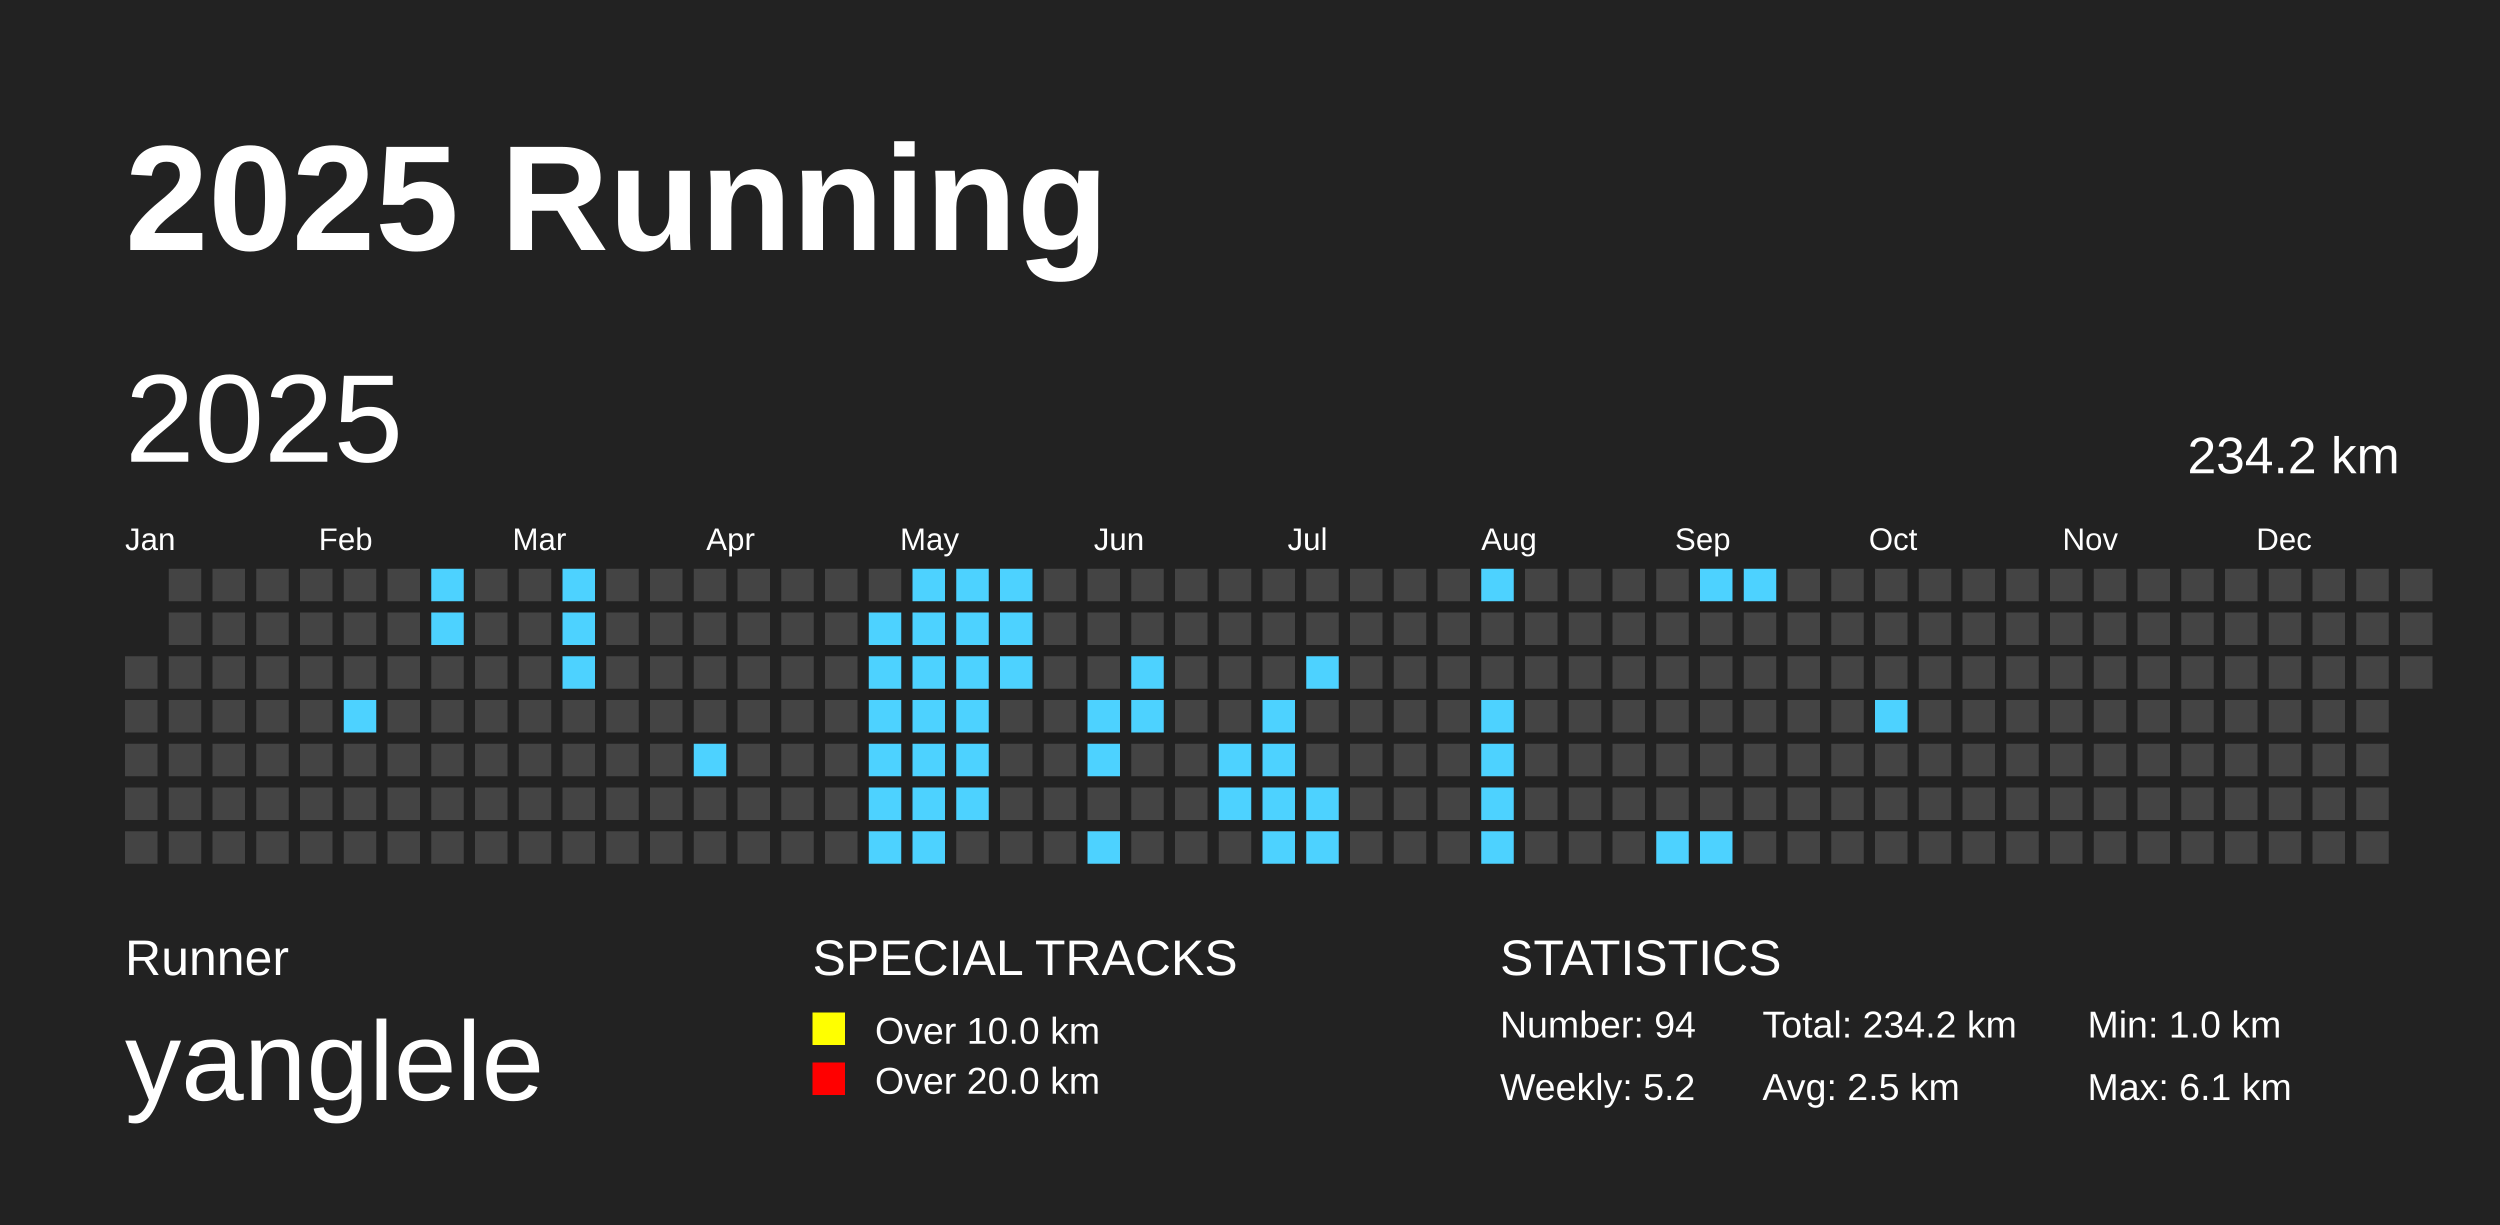
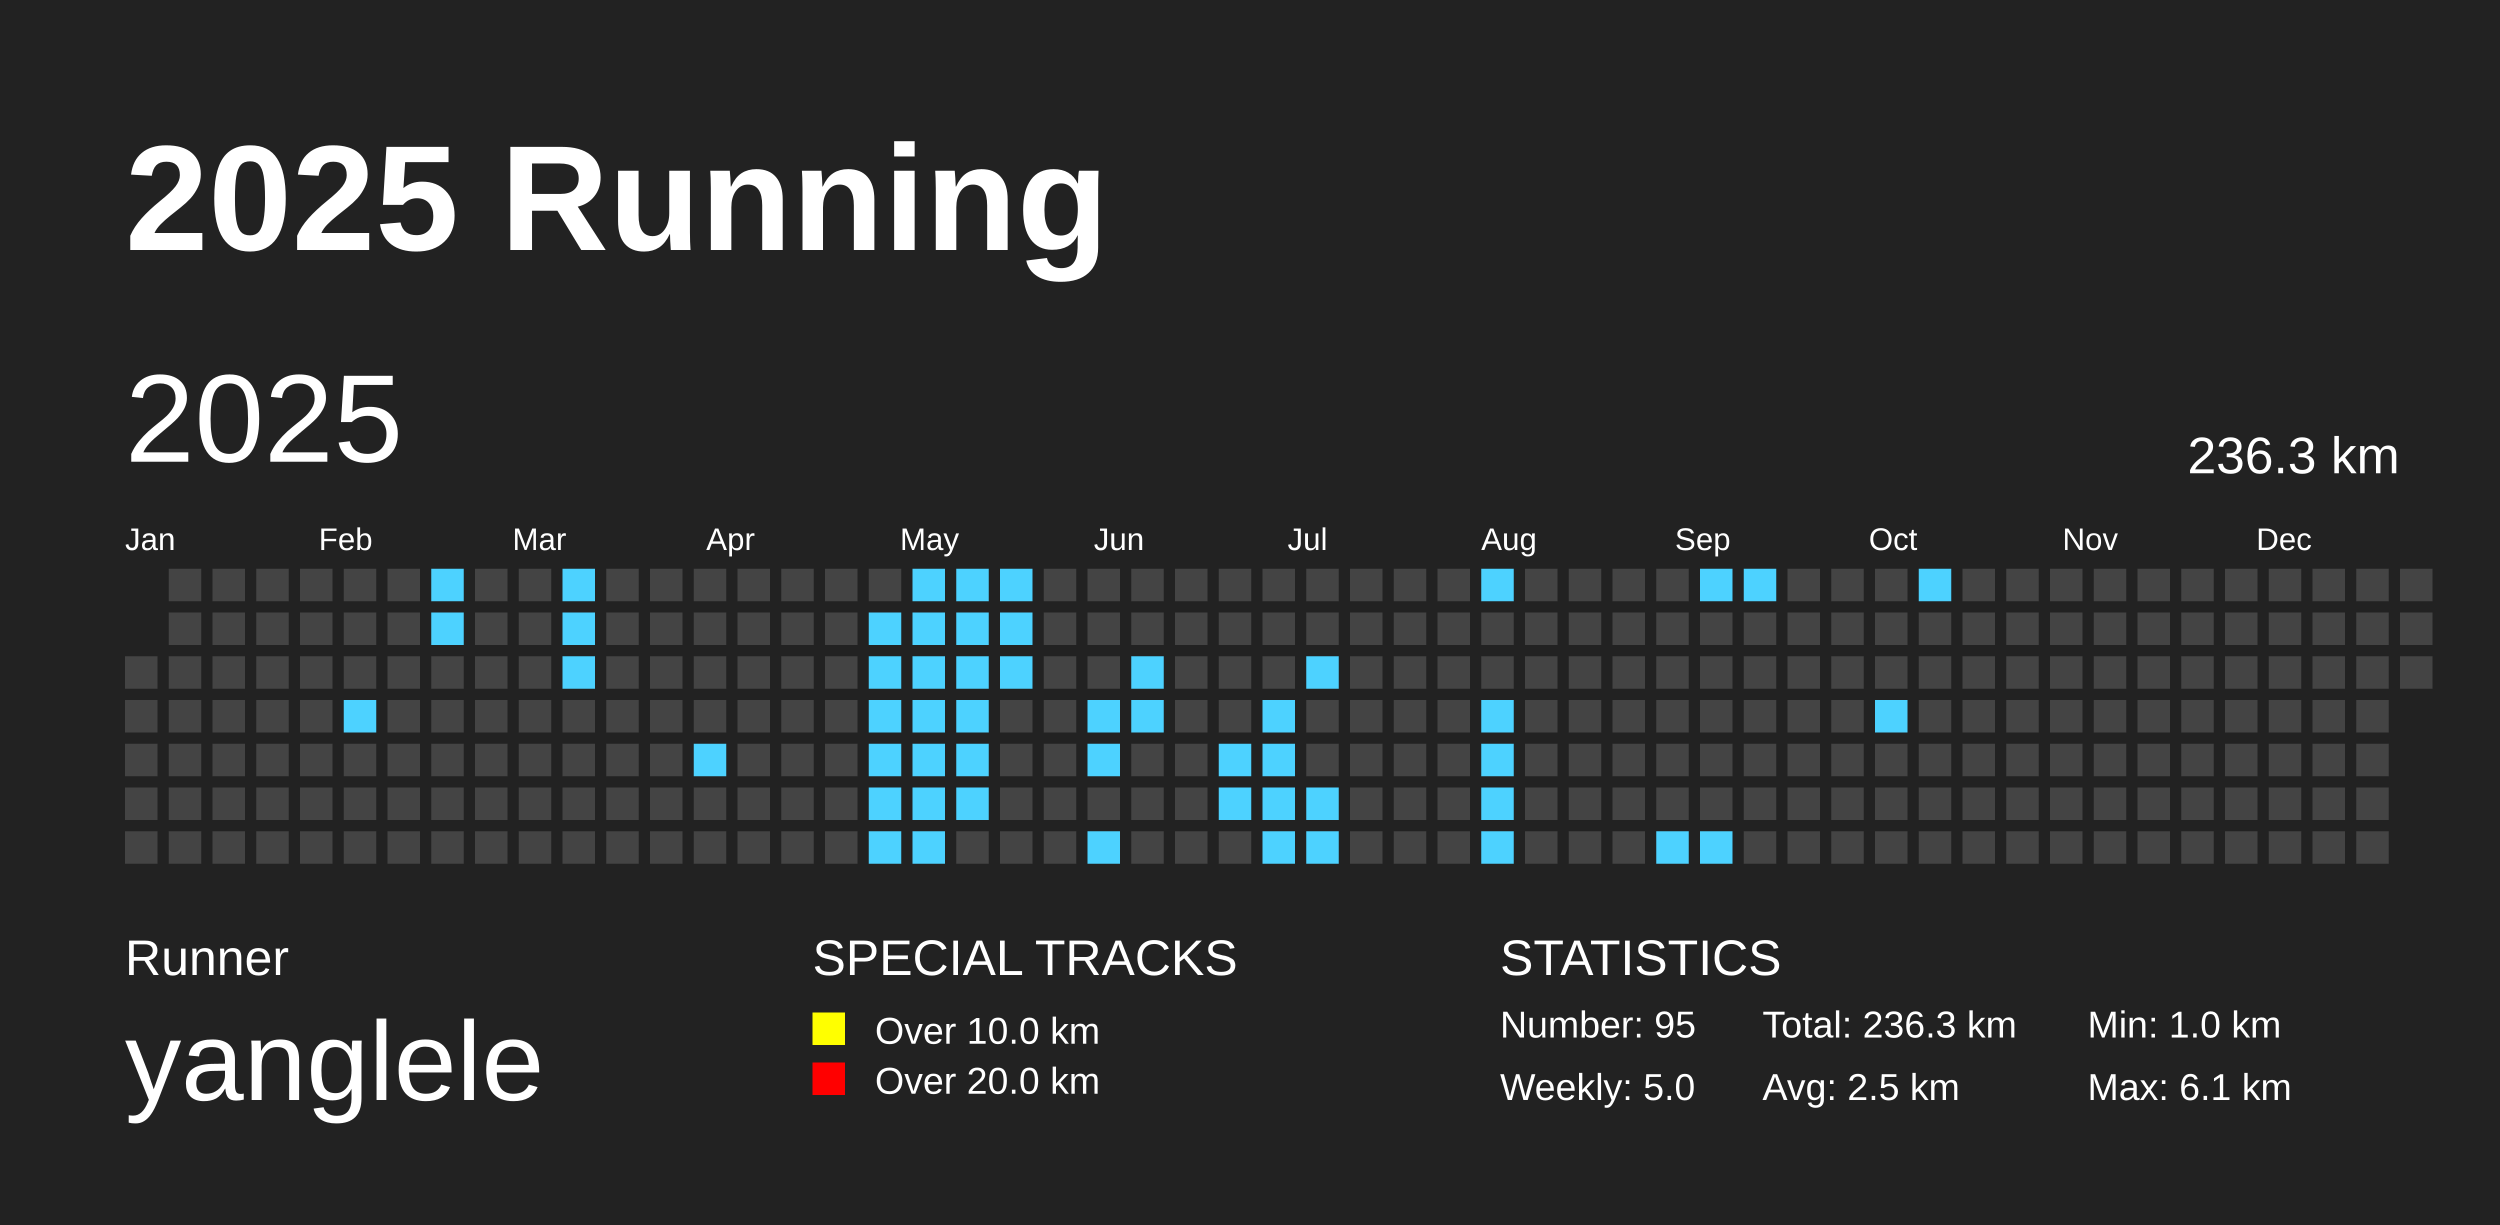
<svg xmlns="http://www.w3.org/2000/svg" baseProfile="full" height="98mm" version="1.1" viewBox="0,0,200,98" width="200mm">
  <defs />
  <rect fill="#222222" height="98" width="200" x="0" y="0" />
  <text fill="#FFFFFF" style="font-size:12px; font-family:Arial; font-weight:bold;" x="10" y="20">2025 Running</text>
  <text fill="#FFFFFF" style="font-size:4px; font-family:Arial" x="10" y="78">Runner</text>
  <text fill="#FFFFFF" style="font-size:9px; font-family:Arial" x="10" y="88">yanglele</text>
  <text fill="#FFFFFF" style="font-size:4px; font-family:Arial" x="65" y="78">SPECIAL TRACKS</text>
  <rect fill="yellow" height="2.6" width="2.6" x="65" y="81" />
  <text fill="#FFFFFF" style="font-size:3px; font-family:Arial" x="70" y="83.5">Over 10.0 km</text>
  <rect fill="red" height="2.6" width="2.6" x="65" y="85" />
  <text fill="#FFFFFF" style="font-size:3px; font-family:Arial" x="70" y="87.5">Over 20.0 km</text>
  <text fill="#FFFFFF" style="font-size:4px; font-family:Arial" x="120" y="78">STATISTICS</text>
-   <text fill="#FFFFFF" style="font-size:3px; font-family:Arial" x="120" y="83">Number: 94</text>
-   <text fill="#FFFFFF" style="font-size:3px; font-family:Arial" x="120" y="88">Weekly: 5.2</text>
-   <text fill="#FFFFFF" style="font-size:3px; font-family:Arial" x="141" y="83">Total: 234.2 km</text>
+   <text fill="#FFFFFF" style="font-size:3px; font-family:Arial" x="120" y="83">Number: 95</text>
+   <text fill="#FFFFFF" style="font-size:3px; font-family:Arial" x="120" y="88">Weekly: 5.0</text>
+   <text fill="#FFFFFF" style="font-size:3px; font-family:Arial" x="141" y="83">Total: 236.3 km</text>
  <text fill="#FFFFFF" style="font-size:3px; font-family:Arial" x="141" y="88">Avg: 2.5 km</text>
  <text fill="#FFFFFF" style="font-size:3px; font-family:Arial" x="167" y="83">Min: 1.0 km</text>
  <text fill="#FFFFFF" style="font-size:3px; font-family:Arial" x="167" y="88">Max: 6.1 km</text>
  <text dominant-baseline="hanging" fill="#FFFFFF" style="font-size:10.0px; font-family:Arial;" x="10" y="30">2025</text>
-   <text dominant-baseline="hanging" fill="#FFFFFF" style="font-size:4.125px; font-family:Arial;" x="175" y="35">234.2 km</text>
+   <text dominant-baseline="hanging" fill="#FFFFFF" style="font-size:4.125px; font-family:Arial;" x="175" y="35">236.3 km</text>
  <text fill="#FFFFFF" style="font-size:2.5px; font-family:Arial" x="10.0" y="44">Jan</text>
  <text fill="#FFFFFF" style="font-size:2.5px; font-family:Arial" x="25.5" y="44">Feb</text>
  <text fill="#FFFFFF" style="font-size:2.5px; font-family:Arial" x="41.0" y="44">Mar</text>
  <text fill="#FFFFFF" style="font-size:2.5px; font-family:Arial" x="56.5" y="44">Apr</text>
  <text fill="#FFFFFF" style="font-size:2.5px; font-family:Arial" x="72.0" y="44">May</text>
  <text fill="#FFFFFF" style="font-size:2.5px; font-family:Arial" x="87.5" y="44">Jun</text>
  <text fill="#FFFFFF" style="font-size:2.5px; font-family:Arial" x="103.0" y="44">Jul</text>
  <text fill="#FFFFFF" style="font-size:2.5px; font-family:Arial" x="118.5" y="44">Aug</text>
  <text fill="#FFFFFF" style="font-size:2.5px; font-family:Arial" x="134.0" y="44">Sep</text>
  <text fill="#FFFFFF" style="font-size:2.5px; font-family:Arial" x="149.5" y="44">Oct</text>
  <text fill="#FFFFFF" style="font-size:2.5px; font-family:Arial" x="165.0" y="44">Nov</text>
  <text fill="#FFFFFF" style="font-size:2.5px; font-family:Arial" x="180.5" y="44">Dec</text>
  <rect fill="#444444" height="2.6" width="2.6" x="10.0" y="52.5" />
  <rect fill="#444444" height="2.6" width="2.6" x="10.0" y="56.0" />
  <rect fill="#444444" height="2.6" width="2.6" x="10.0" y="59.5" />
  <rect fill="#444444" height="2.6" width="2.6" x="10.0" y="63.0" />
  <rect fill="#444444" height="2.6" width="2.6" x="10.0" y="66.5" />
  <rect fill="#444444" height="2.6" width="2.6" x="13.5" y="45.5" />
  <rect fill="#444444" height="2.6" width="2.6" x="13.5" y="49.0" />
  <rect fill="#444444" height="2.6" width="2.6" x="13.5" y="52.5" />
  <rect fill="#444444" height="2.6" width="2.6" x="13.5" y="56.0" />
  <rect fill="#444444" height="2.6" width="2.6" x="13.5" y="59.5" />
  <rect fill="#444444" height="2.6" width="2.6" x="13.5" y="63.0" />
  <rect fill="#444444" height="2.6" width="2.6" x="13.5" y="66.5" />
  <rect fill="#444444" height="2.6" width="2.6" x="17.0" y="45.5" />
  <rect fill="#444444" height="2.6" width="2.6" x="17.0" y="49.0" />
  <rect fill="#444444" height="2.6" width="2.6" x="17.0" y="52.5" />
  <rect fill="#444444" height="2.6" width="2.6" x="17.0" y="56.0" />
  <rect fill="#444444" height="2.6" width="2.6" x="17.0" y="59.5" />
  <rect fill="#444444" height="2.6" width="2.6" x="17.0" y="63.0" />
  <rect fill="#444444" height="2.6" width="2.6" x="17.0" y="66.5" />
  <rect fill="#444444" height="2.6" width="2.6" x="20.5" y="45.5" />
  <rect fill="#444444" height="2.6" width="2.6" x="20.5" y="49.0" />
  <rect fill="#444444" height="2.6" width="2.6" x="20.5" y="52.5" />
  <rect fill="#444444" height="2.6" width="2.6" x="20.5" y="56.0" />
  <rect fill="#444444" height="2.6" width="2.6" x="20.5" y="59.5" />
  <rect fill="#444444" height="2.6" width="2.6" x="20.5" y="63.0" />
  <rect fill="#444444" height="2.6" width="2.6" x="20.5" y="66.5" />
  <rect fill="#444444" height="2.6" width="2.6" x="24.0" y="45.5" />
  <rect fill="#444444" height="2.6" width="2.6" x="24.0" y="49.0" />
  <rect fill="#444444" height="2.6" width="2.6" x="24.0" y="52.5" />
  <rect fill="#444444" height="2.6" width="2.6" x="24.0" y="56.0" />
  <rect fill="#444444" height="2.6" width="2.6" x="24.0" y="59.5" />
  <rect fill="#444444" height="2.6" width="2.6" x="24.0" y="63.0" />
  <rect fill="#444444" height="2.6" width="2.6" x="24.0" y="66.5" />
  <rect fill="#444444" height="2.6" width="2.6" x="27.5" y="45.5" />
  <rect fill="#444444" height="2.6" width="2.6" x="27.5" y="49.0" />
  <rect fill="#444444" height="2.6" width="2.6" x="27.5" y="52.5" />
  <rect fill="#4DD2FF" height="2.6" width="2.6" x="27.5" y="56.0" />
  <rect fill="#444444" height="2.6" width="2.6" x="27.5" y="59.5" />
  <rect fill="#444444" height="2.6" width="2.6" x="27.5" y="63.0" />
  <rect fill="#444444" height="2.6" width="2.6" x="27.5" y="66.5" />
  <rect fill="#444444" height="2.6" width="2.6" x="31.0" y="45.5" />
  <rect fill="#444444" height="2.6" width="2.6" x="31.0" y="49.0" />
  <rect fill="#444444" height="2.6" width="2.6" x="31.0" y="52.5" />
  <rect fill="#444444" height="2.6" width="2.6" x="31.0" y="56.0" />
  <rect fill="#444444" height="2.6" width="2.6" x="31.0" y="59.5" />
  <rect fill="#444444" height="2.6" width="2.6" x="31.0" y="63.0" />
  <rect fill="#444444" height="2.6" width="2.6" x="31.0" y="66.5" />
  <rect fill="#4DD2FF" height="2.6" width="2.6" x="34.5" y="45.5" />
  <rect fill="#4DD2FF" height="2.6" width="2.6" x="34.5" y="49.0" />
  <rect fill="#444444" height="2.6" width="2.6" x="34.5" y="52.5" />
  <rect fill="#444444" height="2.6" width="2.6" x="34.5" y="56.0" />
  <rect fill="#444444" height="2.6" width="2.6" x="34.5" y="59.5" />
  <rect fill="#444444" height="2.6" width="2.6" x="34.5" y="63.0" />
  <rect fill="#444444" height="2.6" width="2.6" x="34.5" y="66.5" />
  <rect fill="#444444" height="2.6" width="2.6" x="38.0" y="45.5" />
  <rect fill="#444444" height="2.6" width="2.6" x="38.0" y="49.0" />
  <rect fill="#444444" height="2.6" width="2.6" x="38.0" y="52.5" />
  <rect fill="#444444" height="2.6" width="2.6" x="38.0" y="56.0" />
  <rect fill="#444444" height="2.6" width="2.6" x="38.0" y="59.5" />
  <rect fill="#444444" height="2.6" width="2.6" x="38.0" y="63.0" />
  <rect fill="#444444" height="2.6" width="2.6" x="38.0" y="66.5" />
  <rect fill="#444444" height="2.6" width="2.6" x="41.5" y="45.5" />
  <rect fill="#444444" height="2.6" width="2.6" x="41.5" y="49.0" />
  <rect fill="#444444" height="2.6" width="2.6" x="41.5" y="52.5" />
  <rect fill="#444444" height="2.6" width="2.6" x="41.5" y="56.0" />
  <rect fill="#444444" height="2.6" width="2.6" x="41.5" y="59.5" />
  <rect fill="#444444" height="2.6" width="2.6" x="41.5" y="63.0" />
  <rect fill="#444444" height="2.6" width="2.6" x="41.5" y="66.5" />
  <rect fill="#4DD2FF" height="2.6" width="2.6" x="45.0" y="45.5" />
  <rect fill="#4DD2FF" height="2.6" width="2.6" x="45.0" y="49.0" />
  <rect fill="#4DD2FF" height="2.6" width="2.6" x="45.0" y="52.5" />
  <rect fill="#444444" height="2.6" width="2.6" x="45.0" y="56.0" />
  <rect fill="#444444" height="2.6" width="2.6" x="45.0" y="59.5" />
  <rect fill="#444444" height="2.6" width="2.6" x="45.0" y="63.0" />
  <rect fill="#444444" height="2.6" width="2.6" x="45.0" y="66.5" />
  <rect fill="#444444" height="2.6" width="2.6" x="48.5" y="45.5" />
  <rect fill="#444444" height="2.6" width="2.6" x="48.5" y="49.0" />
  <rect fill="#444444" height="2.6" width="2.6" x="48.5" y="52.5" />
  <rect fill="#444444" height="2.6" width="2.6" x="48.5" y="56.0" />
  <rect fill="#444444" height="2.6" width="2.6" x="48.5" y="59.5" />
  <rect fill="#444444" height="2.6" width="2.6" x="48.5" y="63.0" />
  <rect fill="#444444" height="2.6" width="2.6" x="48.5" y="66.5" />
  <rect fill="#444444" height="2.6" width="2.6" x="52.0" y="45.5" />
  <rect fill="#444444" height="2.6" width="2.6" x="52.0" y="49.0" />
  <rect fill="#444444" height="2.6" width="2.6" x="52.0" y="52.5" />
  <rect fill="#444444" height="2.6" width="2.6" x="52.0" y="56.0" />
  <rect fill="#444444" height="2.6" width="2.6" x="52.0" y="59.5" />
  <rect fill="#444444" height="2.6" width="2.6" x="52.0" y="63.0" />
  <rect fill="#444444" height="2.6" width="2.6" x="52.0" y="66.5" />
  <rect fill="#444444" height="2.6" width="2.6" x="55.5" y="45.5" />
  <rect fill="#444444" height="2.6" width="2.6" x="55.5" y="49.0" />
  <rect fill="#444444" height="2.6" width="2.6" x="55.5" y="52.5" />
  <rect fill="#444444" height="2.6" width="2.6" x="55.5" y="56.0" />
  <rect fill="#4DD2FF" height="2.6" width="2.6" x="55.5" y="59.5" />
  <rect fill="#444444" height="2.6" width="2.6" x="55.5" y="63.0" />
  <rect fill="#444444" height="2.6" width="2.6" x="55.5" y="66.5" />
  <rect fill="#444444" height="2.6" width="2.6" x="59.0" y="45.5" />
  <rect fill="#444444" height="2.6" width="2.6" x="59.0" y="49.0" />
  <rect fill="#444444" height="2.6" width="2.6" x="59.0" y="52.5" />
  <rect fill="#444444" height="2.6" width="2.6" x="59.0" y="56.0" />
  <rect fill="#444444" height="2.6" width="2.6" x="59.0" y="59.5" />
  <rect fill="#444444" height="2.6" width="2.6" x="59.0" y="63.0" />
  <rect fill="#444444" height="2.6" width="2.6" x="59.0" y="66.5" />
  <rect fill="#444444" height="2.6" width="2.6" x="62.5" y="45.5" />
  <rect fill="#444444" height="2.6" width="2.6" x="62.5" y="49.0" />
  <rect fill="#444444" height="2.6" width="2.6" x="62.5" y="52.5" />
  <rect fill="#444444" height="2.6" width="2.6" x="62.5" y="56.0" />
  <rect fill="#444444" height="2.6" width="2.6" x="62.5" y="59.5" />
  <rect fill="#444444" height="2.6" width="2.6" x="62.5" y="63.0" />
  <rect fill="#444444" height="2.6" width="2.6" x="62.5" y="66.5" />
  <rect fill="#444444" height="2.6" width="2.6" x="66.0" y="45.5" />
  <rect fill="#444444" height="2.6" width="2.6" x="66.0" y="49.0" />
  <rect fill="#444444" height="2.6" width="2.6" x="66.0" y="52.5" />
  <rect fill="#444444" height="2.6" width="2.6" x="66.0" y="56.0" />
  <rect fill="#444444" height="2.6" width="2.6" x="66.0" y="59.5" />
  <rect fill="#444444" height="2.6" width="2.6" x="66.0" y="63.0" />
  <rect fill="#444444" height="2.6" width="2.6" x="66.0" y="66.5" />
  <rect fill="#444444" height="2.6" width="2.6" x="69.5" y="45.5" />
  <rect fill="#4DD2FF" height="2.6" width="2.6" x="69.5" y="49.0" />
  <rect fill="#4DD2FF" height="2.6" width="2.6" x="69.5" y="52.5" />
  <rect fill="#4DD2FF" height="2.6" width="2.6" x="69.5" y="56.0" />
  <rect fill="#4DD2FF" height="2.6" width="2.6" x="69.5" y="59.5" />
  <rect fill="#4DD2FF" height="2.6" width="2.6" x="69.5" y="63.0" />
  <rect fill="#4DD2FF" height="2.6" width="2.6" x="69.5" y="66.5" />
  <rect fill="#4DD2FF" height="2.6" width="2.6" x="73.0" y="45.5" />
  <rect fill="#4DD2FF" height="2.6" width="2.6" x="73.0" y="49.0" />
  <rect fill="#4DD2FF" height="2.6" width="2.6" x="73.0" y="52.5" />
  <rect fill="#4DD2FF" height="2.6" width="2.6" x="73.0" y="56.0" />
  <rect fill="#4DD2FF" height="2.6" width="2.6" x="73.0" y="59.5" />
  <rect fill="#4DD2FF" height="2.6" width="2.6" x="73.0" y="63.0" />
  <rect fill="#4DD2FF" height="2.6" width="2.6" x="73.0" y="66.5" />
  <rect fill="#4DD2FF" height="2.6" width="2.6" x="76.5" y="45.5" />
  <rect fill="#4DD2FF" height="2.6" width="2.6" x="76.5" y="49.0" />
  <rect fill="#4DD2FF" height="2.6" width="2.6" x="76.5" y="52.5" />
  <rect fill="#4DD2FF" height="2.6" width="2.6" x="76.5" y="56.0" />
  <rect fill="#4DD2FF" height="2.6" width="2.6" x="76.5" y="59.5" />
  <rect fill="#4DD2FF" height="2.6" width="2.6" x="76.5" y="63.0" />
  <rect fill="#444444" height="2.6" width="2.6" x="76.5" y="66.5" />
  <rect fill="#4DD2FF" height="2.6" width="2.6" x="80.0" y="45.5" />
  <rect fill="#4DD2FF" height="2.6" width="2.6" x="80.0" y="49.0" />
  <rect fill="#4DD2FF" height="2.6" width="2.6" x="80.0" y="52.5" />
  <rect fill="#444444" height="2.6" width="2.6" x="80.0" y="56.0" />
  <rect fill="#444444" height="2.6" width="2.6" x="80.0" y="59.5" />
  <rect fill="#444444" height="2.6" width="2.6" x="80.0" y="63.0" />
  <rect fill="#444444" height="2.6" width="2.6" x="80.0" y="66.5" />
  <rect fill="#444444" height="2.6" width="2.6" x="83.5" y="45.5" />
  <rect fill="#444444" height="2.6" width="2.6" x="83.5" y="49.0" />
  <rect fill="#444444" height="2.6" width="2.6" x="83.5" y="52.5" />
  <rect fill="#444444" height="2.6" width="2.6" x="83.5" y="56.0" />
  <rect fill="#444444" height="2.6" width="2.6" x="83.5" y="59.5" />
  <rect fill="#444444" height="2.6" width="2.6" x="83.5" y="63.0" />
  <rect fill="#444444" height="2.6" width="2.6" x="83.5" y="66.5" />
  <rect fill="#444444" height="2.6" width="2.6" x="87.0" y="45.5" />
  <rect fill="#444444" height="2.6" width="2.6" x="87.0" y="49.0" />
  <rect fill="#444444" height="2.6" width="2.6" x="87.0" y="52.5" />
  <rect fill="#4DD2FF" height="2.6" width="2.6" x="87.0" y="56.0" />
  <rect fill="#4DD2FF" height="2.6" width="2.6" x="87.0" y="59.5" />
  <rect fill="#444444" height="2.6" width="2.6" x="87.0" y="63.0" />
  <rect fill="#4DD2FF" height="2.6" width="2.6" x="87.0" y="66.5" />
  <rect fill="#444444" height="2.6" width="2.6" x="90.5" y="45.5" />
  <rect fill="#444444" height="2.6" width="2.6" x="90.5" y="49.0" />
  <rect fill="#4DD2FF" height="2.6" width="2.6" x="90.5" y="52.5" />
  <rect fill="#4DD2FF" height="2.6" width="2.6" x="90.5" y="56.0" />
  <rect fill="#444444" height="2.6" width="2.6" x="90.5" y="59.5" />
  <rect fill="#444444" height="2.6" width="2.6" x="90.5" y="63.0" />
  <rect fill="#444444" height="2.6" width="2.6" x="90.5" y="66.5" />
  <rect fill="#444444" height="2.6" width="2.6" x="94.0" y="45.5" />
  <rect fill="#444444" height="2.6" width="2.6" x="94.0" y="49.0" />
  <rect fill="#444444" height="2.6" width="2.6" x="94.0" y="52.5" />
  <rect fill="#444444" height="2.6" width="2.6" x="94.0" y="56.0" />
  <rect fill="#444444" height="2.6" width="2.6" x="94.0" y="59.5" />
  <rect fill="#444444" height="2.6" width="2.6" x="94.0" y="63.0" />
  <rect fill="#444444" height="2.6" width="2.6" x="94.0" y="66.5" />
  <rect fill="#444444" height="2.6" width="2.6" x="97.5" y="45.5" />
  <rect fill="#444444" height="2.6" width="2.6" x="97.5" y="49.0" />
  <rect fill="#444444" height="2.6" width="2.6" x="97.5" y="52.5" />
  <rect fill="#444444" height="2.6" width="2.6" x="97.5" y="56.0" />
  <rect fill="#4DD2FF" height="2.6" width="2.6" x="97.5" y="59.5" />
  <rect fill="#4DD2FF" height="2.6" width="2.6" x="97.5" y="63.0" />
  <rect fill="#444444" height="2.6" width="2.6" x="97.5" y="66.5" />
  <rect fill="#444444" height="2.6" width="2.6" x="101.0" y="45.5" />
  <rect fill="#444444" height="2.6" width="2.6" x="101.0" y="49.0" />
  <rect fill="#444444" height="2.6" width="2.6" x="101.0" y="52.5" />
  <rect fill="#4DD2FF" height="2.6" width="2.6" x="101.0" y="56.0" />
  <rect fill="#4DD2FF" height="2.6" width="2.6" x="101.0" y="59.5" />
  <rect fill="#4DD2FF" height="2.6" width="2.6" x="101.0" y="63.0" />
  <rect fill="#4DD2FF" height="2.6" width="2.6" x="101.0" y="66.5" />
  <rect fill="#444444" height="2.6" width="2.6" x="104.5" y="45.5" />
  <rect fill="#444444" height="2.6" width="2.6" x="104.5" y="49.0" />
  <rect fill="#4DD2FF" height="2.6" width="2.6" x="104.5" y="52.5" />
  <rect fill="#444444" height="2.6" width="2.6" x="104.5" y="56.0" />
  <rect fill="#444444" height="2.6" width="2.6" x="104.5" y="59.5" />
  <rect fill="#4DD2FF" height="2.6" width="2.6" x="104.5" y="63.0" />
  <rect fill="#4DD2FF" height="2.6" width="2.6" x="104.5" y="66.5" />
  <rect fill="#444444" height="2.6" width="2.6" x="108.0" y="45.5" />
  <rect fill="#444444" height="2.6" width="2.6" x="108.0" y="49.0" />
  <rect fill="#444444" height="2.6" width="2.6" x="108.0" y="52.5" />
  <rect fill="#444444" height="2.6" width="2.6" x="108.0" y="56.0" />
  <rect fill="#444444" height="2.6" width="2.6" x="108.0" y="59.5" />
  <rect fill="#444444" height="2.6" width="2.6" x="108.0" y="63.0" />
  <rect fill="#444444" height="2.6" width="2.6" x="108.0" y="66.5" />
  <rect fill="#444444" height="2.6" width="2.6" x="111.5" y="45.5" />
  <rect fill="#444444" height="2.6" width="2.6" x="111.5" y="49.0" />
  <rect fill="#444444" height="2.6" width="2.6" x="111.5" y="52.5" />
  <rect fill="#444444" height="2.6" width="2.6" x="111.5" y="56.0" />
  <rect fill="#444444" height="2.6" width="2.6" x="111.5" y="59.5" />
  <rect fill="#444444" height="2.6" width="2.6" x="111.5" y="63.0" />
  <rect fill="#444444" height="2.6" width="2.6" x="111.5" y="66.5" />
  <rect fill="#444444" height="2.6" width="2.6" x="115.0" y="45.5" />
  <rect fill="#444444" height="2.6" width="2.6" x="115.0" y="49.0" />
  <rect fill="#444444" height="2.6" width="2.6" x="115.0" y="52.5" />
  <rect fill="#444444" height="2.6" width="2.6" x="115.0" y="56.0" />
  <rect fill="#444444" height="2.6" width="2.6" x="115.0" y="59.5" />
  <rect fill="#444444" height="2.6" width="2.6" x="115.0" y="63.0" />
  <rect fill="#444444" height="2.6" width="2.6" x="115.0" y="66.5" />
  <rect fill="#4DD2FF" height="2.6" width="2.6" x="118.5" y="45.5" />
  <rect fill="#444444" height="2.6" width="2.6" x="118.5" y="49.0" />
  <rect fill="#444444" height="2.6" width="2.6" x="118.5" y="52.5" />
  <rect fill="#4DD2FF" height="2.6" width="2.6" x="118.5" y="56.0" />
  <rect fill="#4DD2FF" height="2.6" width="2.6" x="118.5" y="59.5" />
  <rect fill="#4DD2FF" height="2.6" width="2.6" x="118.5" y="63.0" />
  <rect fill="#4DD2FF" height="2.6" width="2.6" x="118.5" y="66.5" />
  <rect fill="#444444" height="2.6" width="2.6" x="122.0" y="45.5" />
  <rect fill="#444444" height="2.6" width="2.6" x="122.0" y="49.0" />
  <rect fill="#444444" height="2.6" width="2.6" x="122.0" y="52.5" />
  <rect fill="#444444" height="2.6" width="2.6" x="122.0" y="56.0" />
  <rect fill="#444444" height="2.6" width="2.6" x="122.0" y="59.5" />
  <rect fill="#444444" height="2.6" width="2.6" x="122.0" y="63.0" />
  <rect fill="#444444" height="2.6" width="2.6" x="122.0" y="66.5" />
  <rect fill="#444444" height="2.6" width="2.6" x="125.5" y="45.5" />
  <rect fill="#444444" height="2.6" width="2.6" x="125.5" y="49.0" />
  <rect fill="#444444" height="2.6" width="2.6" x="125.5" y="52.5" />
  <rect fill="#444444" height="2.6" width="2.6" x="125.5" y="56.0" />
  <rect fill="#444444" height="2.6" width="2.6" x="125.5" y="59.5" />
  <rect fill="#444444" height="2.6" width="2.6" x="125.5" y="63.0" />
  <rect fill="#444444" height="2.6" width="2.6" x="125.5" y="66.5" />
  <rect fill="#444444" height="2.6" width="2.6" x="129.0" y="45.5" />
  <rect fill="#444444" height="2.6" width="2.6" x="129.0" y="49.0" />
  <rect fill="#444444" height="2.6" width="2.6" x="129.0" y="52.5" />
  <rect fill="#444444" height="2.6" width="2.6" x="129.0" y="56.0" />
  <rect fill="#444444" height="2.6" width="2.6" x="129.0" y="59.5" />
  <rect fill="#444444" height="2.6" width="2.6" x="129.0" y="63.0" />
  <rect fill="#444444" height="2.6" width="2.6" x="129.0" y="66.5" />
  <rect fill="#444444" height="2.6" width="2.6" x="132.5" y="45.5" />
  <rect fill="#444444" height="2.6" width="2.6" x="132.5" y="49.0" />
  <rect fill="#444444" height="2.6" width="2.6" x="132.5" y="52.5" />
  <rect fill="#444444" height="2.6" width="2.6" x="132.5" y="56.0" />
  <rect fill="#444444" height="2.6" width="2.6" x="132.5" y="59.5" />
  <rect fill="#444444" height="2.6" width="2.6" x="132.5" y="63.0" />
  <rect fill="#4DD2FF" height="2.6" width="2.6" x="132.5" y="66.5" />
  <rect fill="#4DD2FF" height="2.6" width="2.6" x="136.0" y="45.5" />
  <rect fill="#444444" height="2.6" width="2.6" x="136.0" y="49.0" />
  <rect fill="#444444" height="2.6" width="2.6" x="136.0" y="52.5" />
  <rect fill="#444444" height="2.6" width="2.6" x="136.0" y="56.0" />
  <rect fill="#444444" height="2.6" width="2.6" x="136.0" y="59.5" />
  <rect fill="#444444" height="2.6" width="2.6" x="136.0" y="63.0" />
  <rect fill="#4DD2FF" height="2.6" width="2.6" x="136.0" y="66.5" />
  <rect fill="#4DD2FF" height="2.6" width="2.6" x="139.5" y="45.5" />
  <rect fill="#444444" height="2.6" width="2.6" x="139.5" y="49.0" />
  <rect fill="#444444" height="2.6" width="2.6" x="139.5" y="52.5" />
  <rect fill="#444444" height="2.6" width="2.6" x="139.5" y="56.0" />
  <rect fill="#444444" height="2.6" width="2.6" x="139.5" y="59.5" />
  <rect fill="#444444" height="2.6" width="2.6" x="139.5" y="63.0" />
  <rect fill="#444444" height="2.6" width="2.6" x="139.5" y="66.5" />
  <rect fill="#444444" height="2.6" width="2.6" x="143.0" y="45.5" />
  <rect fill="#444444" height="2.6" width="2.6" x="143.0" y="49.0" />
  <rect fill="#444444" height="2.6" width="2.6" x="143.0" y="52.5" />
  <rect fill="#444444" height="2.6" width="2.6" x="143.0" y="56.0" />
  <rect fill="#444444" height="2.6" width="2.6" x="143.0" y="59.5" />
  <rect fill="#444444" height="2.6" width="2.6" x="143.0" y="63.0" />
  <rect fill="#444444" height="2.6" width="2.6" x="143.0" y="66.5" />
  <rect fill="#444444" height="2.6" width="2.6" x="146.5" y="45.5" />
  <rect fill="#444444" height="2.6" width="2.6" x="146.5" y="49.0" />
  <rect fill="#444444" height="2.6" width="2.6" x="146.5" y="52.5" />
  <rect fill="#444444" height="2.6" width="2.6" x="146.5" y="56.0" />
  <rect fill="#444444" height="2.6" width="2.6" x="146.5" y="59.5" />
  <rect fill="#444444" height="2.6" width="2.6" x="146.5" y="63.0" />
  <rect fill="#444444" height="2.6" width="2.6" x="146.5" y="66.5" />
  <rect fill="#444444" height="2.6" width="2.6" x="150.0" y="45.5" />
  <rect fill="#444444" height="2.6" width="2.6" x="150.0" y="49.0" />
  <rect fill="#444444" height="2.6" width="2.6" x="150.0" y="52.5" />
  <rect fill="#4DD2FF" height="2.6" width="2.6" x="150.0" y="56.0" />
  <rect fill="#444444" height="2.6" width="2.6" x="150.0" y="59.5" />
  <rect fill="#444444" height="2.6" width="2.6" x="150.0" y="63.0" />
  <rect fill="#444444" height="2.6" width="2.6" x="150.0" y="66.5" />
-   <rect fill="#444444" height="2.6" width="2.6" x="153.5" y="45.5" />
+   <rect fill="#4DD2FF" height="2.6" width="2.6" x="153.5" y="45.5" />
  <rect fill="#444444" height="2.6" width="2.6" x="153.5" y="49.0" />
  <rect fill="#444444" height="2.6" width="2.6" x="153.5" y="52.5" />
  <rect fill="#444444" height="2.6" width="2.6" x="153.5" y="56.0" />
  <rect fill="#444444" height="2.6" width="2.6" x="153.5" y="59.5" />
  <rect fill="#444444" height="2.6" width="2.6" x="153.5" y="63.0" />
  <rect fill="#444444" height="2.6" width="2.6" x="153.5" y="66.5" />
  <rect fill="#444444" height="2.6" width="2.6" x="157.0" y="45.5" />
  <rect fill="#444444" height="2.6" width="2.6" x="157.0" y="49.0" />
  <rect fill="#444444" height="2.6" width="2.6" x="157.0" y="52.5" />
  <rect fill="#444444" height="2.6" width="2.6" x="157.0" y="56.0" />
  <rect fill="#444444" height="2.6" width="2.6" x="157.0" y="59.5" />
  <rect fill="#444444" height="2.6" width="2.6" x="157.0" y="63.0" />
  <rect fill="#444444" height="2.6" width="2.6" x="157.0" y="66.5" />
  <rect fill="#444444" height="2.6" width="2.6" x="160.5" y="45.5" />
  <rect fill="#444444" height="2.6" width="2.6" x="160.5" y="49.0" />
  <rect fill="#444444" height="2.6" width="2.6" x="160.5" y="52.5" />
  <rect fill="#444444" height="2.6" width="2.6" x="160.5" y="56.0" />
  <rect fill="#444444" height="2.6" width="2.6" x="160.5" y="59.5" />
  <rect fill="#444444" height="2.6" width="2.6" x="160.5" y="63.0" />
  <rect fill="#444444" height="2.6" width="2.6" x="160.5" y="66.5" />
  <rect fill="#444444" height="2.6" width="2.6" x="164.0" y="45.5" />
  <rect fill="#444444" height="2.6" width="2.6" x="164.0" y="49.0" />
  <rect fill="#444444" height="2.6" width="2.6" x="164.0" y="52.5" />
  <rect fill="#444444" height="2.6" width="2.6" x="164.0" y="56.0" />
  <rect fill="#444444" height="2.6" width="2.6" x="164.0" y="59.5" />
  <rect fill="#444444" height="2.6" width="2.6" x="164.0" y="63.0" />
  <rect fill="#444444" height="2.6" width="2.6" x="164.0" y="66.5" />
  <rect fill="#444444" height="2.6" width="2.6" x="167.5" y="45.5" />
  <rect fill="#444444" height="2.6" width="2.6" x="167.5" y="49.0" />
  <rect fill="#444444" height="2.6" width="2.6" x="167.5" y="52.5" />
  <rect fill="#444444" height="2.6" width="2.6" x="167.5" y="56.0" />
  <rect fill="#444444" height="2.6" width="2.6" x="167.5" y="59.5" />
  <rect fill="#444444" height="2.6" width="2.6" x="167.5" y="63.0" />
  <rect fill="#444444" height="2.6" width="2.6" x="167.5" y="66.5" />
  <rect fill="#444444" height="2.6" width="2.6" x="171.0" y="45.5" />
  <rect fill="#444444" height="2.6" width="2.6" x="171.0" y="49.0" />
  <rect fill="#444444" height="2.6" width="2.6" x="171.0" y="52.5" />
  <rect fill="#444444" height="2.6" width="2.6" x="171.0" y="56.0" />
  <rect fill="#444444" height="2.6" width="2.6" x="171.0" y="59.5" />
  <rect fill="#444444" height="2.6" width="2.6" x="171.0" y="63.0" />
  <rect fill="#444444" height="2.6" width="2.6" x="171.0" y="66.5" />
  <rect fill="#444444" height="2.6" width="2.6" x="174.5" y="45.5" />
  <rect fill="#444444" height="2.6" width="2.6" x="174.5" y="49.0" />
  <rect fill="#444444" height="2.6" width="2.6" x="174.5" y="52.5" />
  <rect fill="#444444" height="2.6" width="2.6" x="174.5" y="56.0" />
  <rect fill="#444444" height="2.6" width="2.6" x="174.5" y="59.5" />
  <rect fill="#444444" height="2.6" width="2.6" x="174.5" y="63.0" />
  <rect fill="#444444" height="2.6" width="2.6" x="174.5" y="66.5" />
  <rect fill="#444444" height="2.6" width="2.6" x="178.0" y="45.5" />
  <rect fill="#444444" height="2.6" width="2.6" x="178.0" y="49.0" />
  <rect fill="#444444" height="2.6" width="2.6" x="178.0" y="52.5" />
  <rect fill="#444444" height="2.6" width="2.6" x="178.0" y="56.0" />
  <rect fill="#444444" height="2.6" width="2.6" x="178.0" y="59.5" />
  <rect fill="#444444" height="2.6" width="2.6" x="178.0" y="63.0" />
  <rect fill="#444444" height="2.6" width="2.6" x="178.0" y="66.5" />
  <rect fill="#444444" height="2.6" width="2.6" x="181.5" y="45.5" />
  <rect fill="#444444" height="2.6" width="2.6" x="181.5" y="49.0" />
  <rect fill="#444444" height="2.6" width="2.6" x="181.5" y="52.5" />
  <rect fill="#444444" height="2.6" width="2.6" x="181.5" y="56.0" />
  <rect fill="#444444" height="2.6" width="2.6" x="181.5" y="59.5" />
  <rect fill="#444444" height="2.6" width="2.6" x="181.5" y="63.0" />
  <rect fill="#444444" height="2.6" width="2.6" x="181.5" y="66.5" />
  <rect fill="#444444" height="2.6" width="2.6" x="185.0" y="45.5" />
  <rect fill="#444444" height="2.6" width="2.6" x="185.0" y="49.0" />
  <rect fill="#444444" height="2.6" width="2.6" x="185.0" y="52.5" />
  <rect fill="#444444" height="2.6" width="2.6" x="185.0" y="56.0" />
  <rect fill="#444444" height="2.6" width="2.6" x="185.0" y="59.5" />
  <rect fill="#444444" height="2.6" width="2.6" x="185.0" y="63.0" />
  <rect fill="#444444" height="2.6" width="2.6" x="185.0" y="66.5" />
  <rect fill="#444444" height="2.6" width="2.6" x="188.5" y="45.5" />
  <rect fill="#444444" height="2.6" width="2.6" x="188.5" y="49.0" />
  <rect fill="#444444" height="2.6" width="2.6" x="188.5" y="52.5" />
  <rect fill="#444444" height="2.6" width="2.6" x="188.5" y="56.0" />
  <rect fill="#444444" height="2.6" width="2.6" x="188.5" y="59.5" />
  <rect fill="#444444" height="2.6" width="2.6" x="188.5" y="63.0" />
  <rect fill="#444444" height="2.6" width="2.6" x="188.5" y="66.5" />
  <rect fill="#444444" height="2.6" width="2.6" x="192.0" y="45.5" />
  <rect fill="#444444" height="2.6" width="2.6" x="192.0" y="49.0" />
  <rect fill="#444444" height="2.6" width="2.6" x="192.0" y="52.5" />
</svg>
